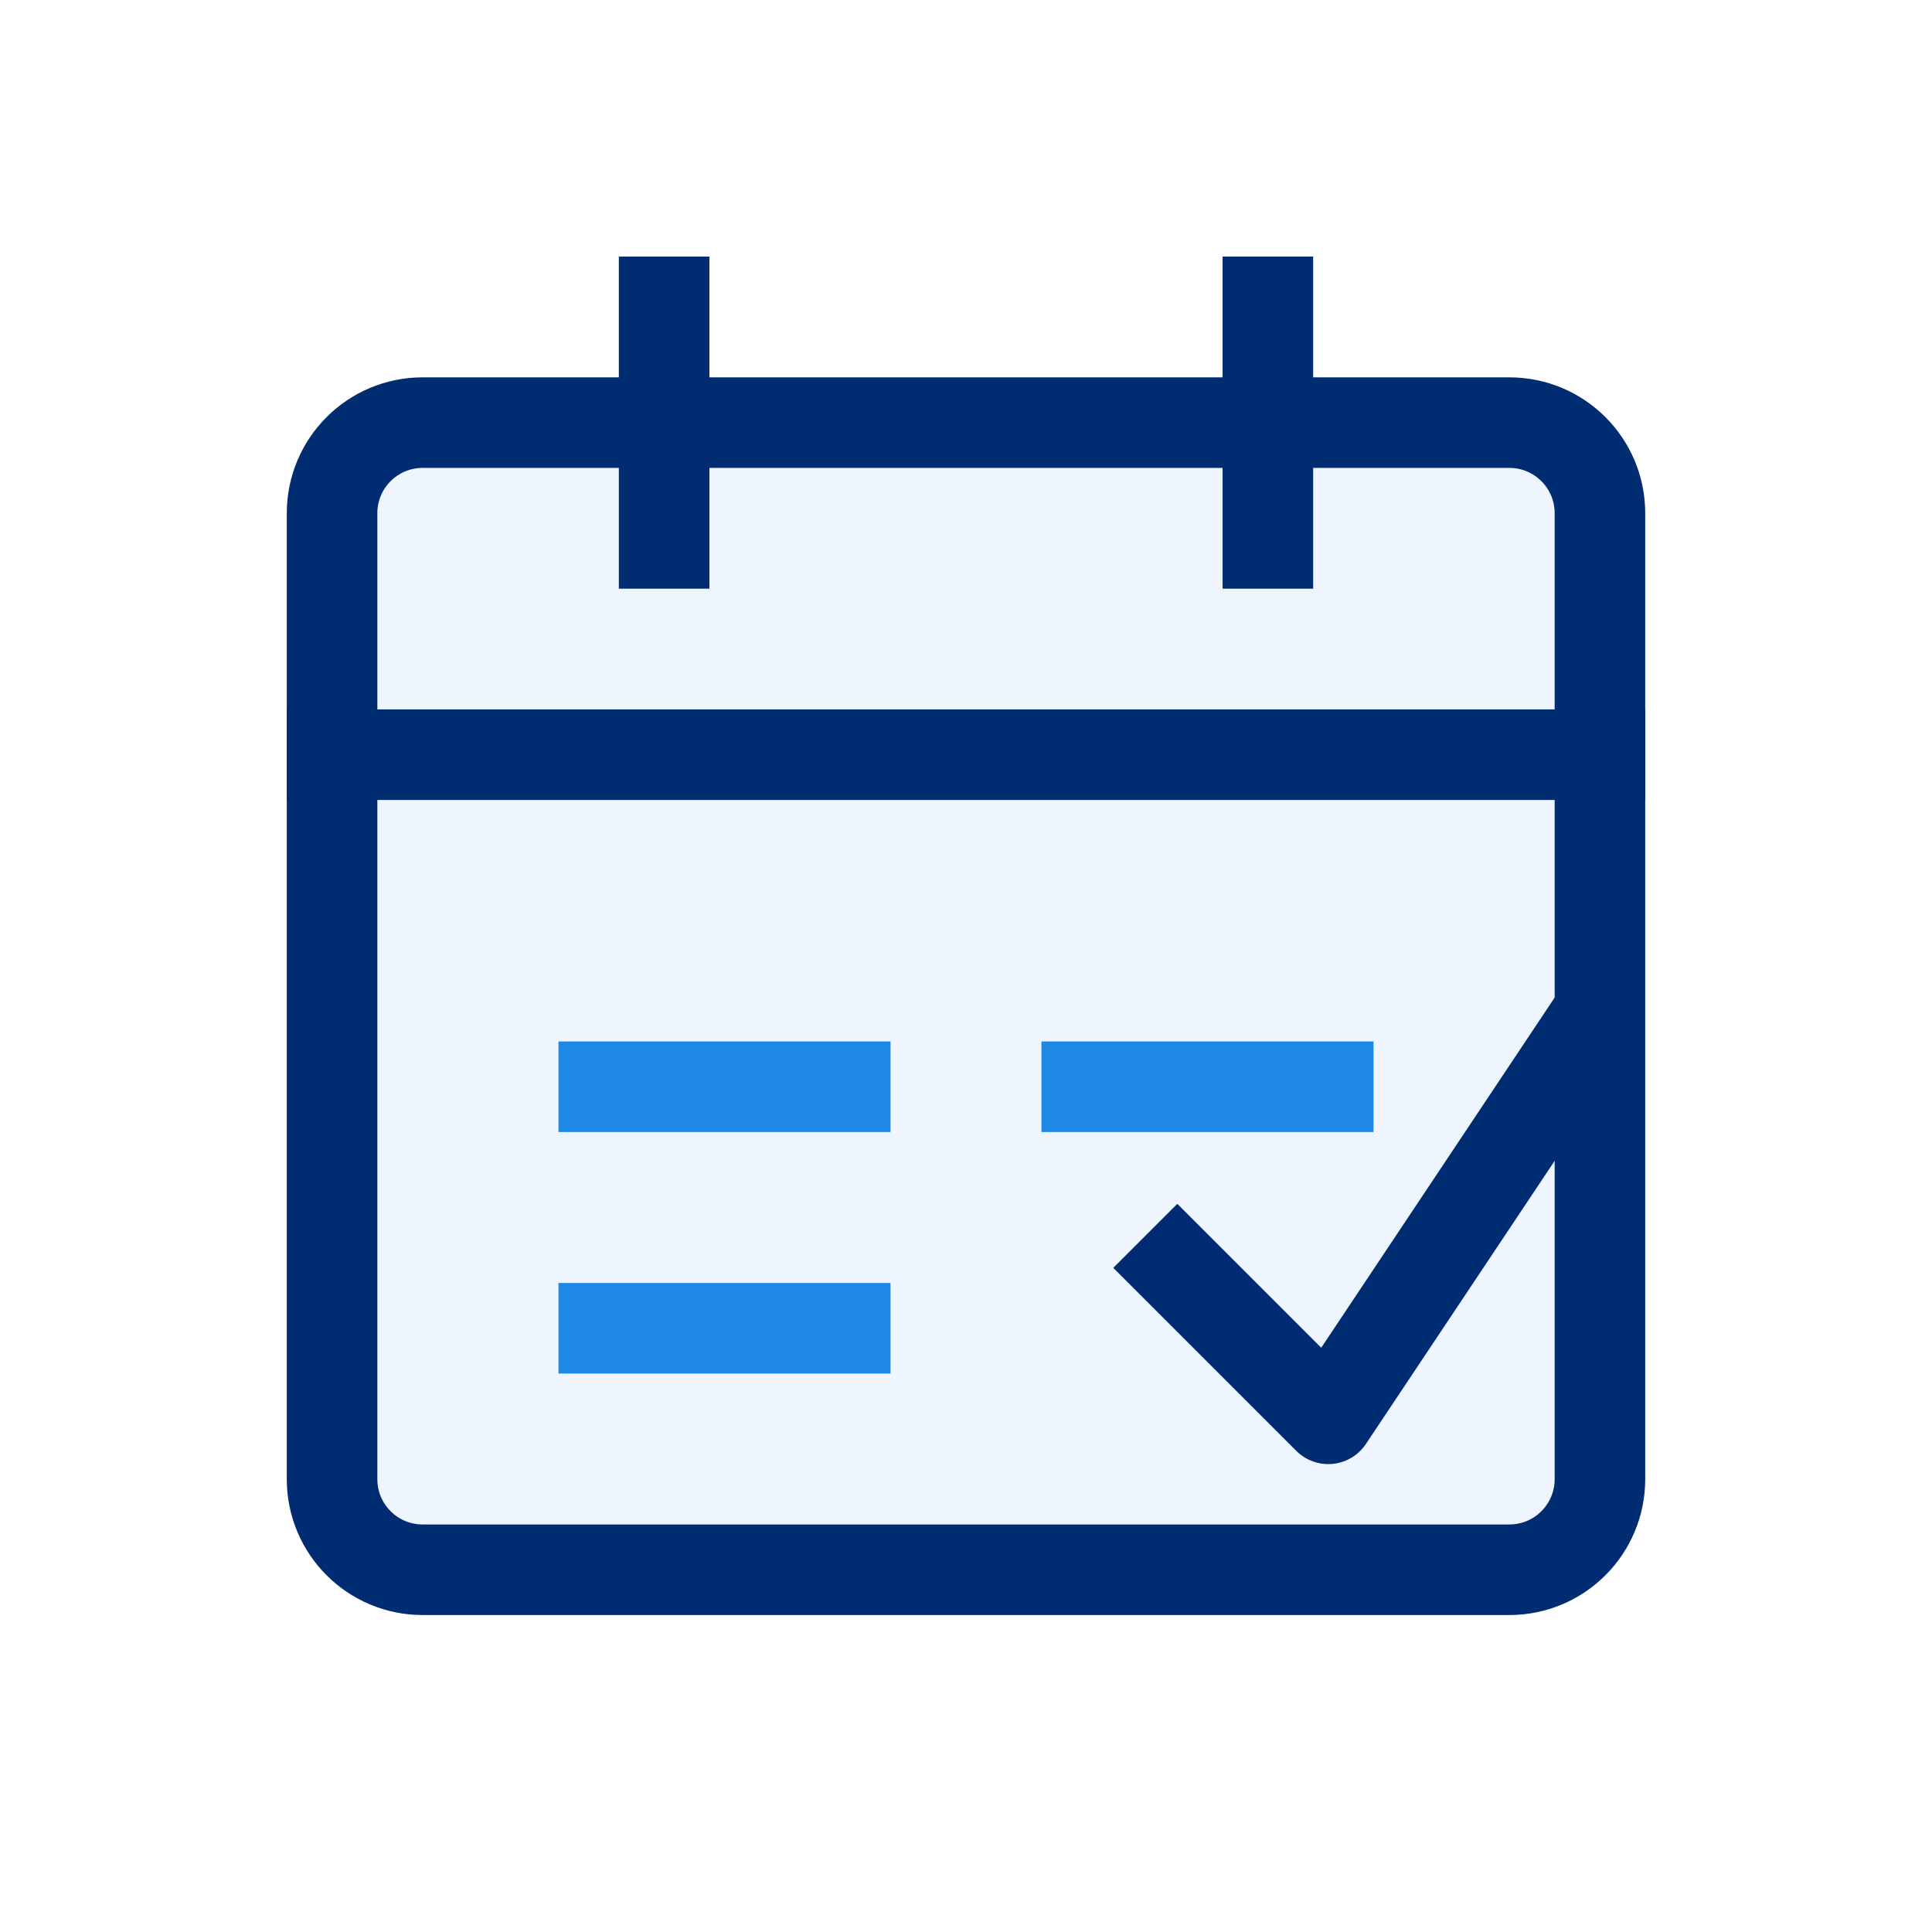
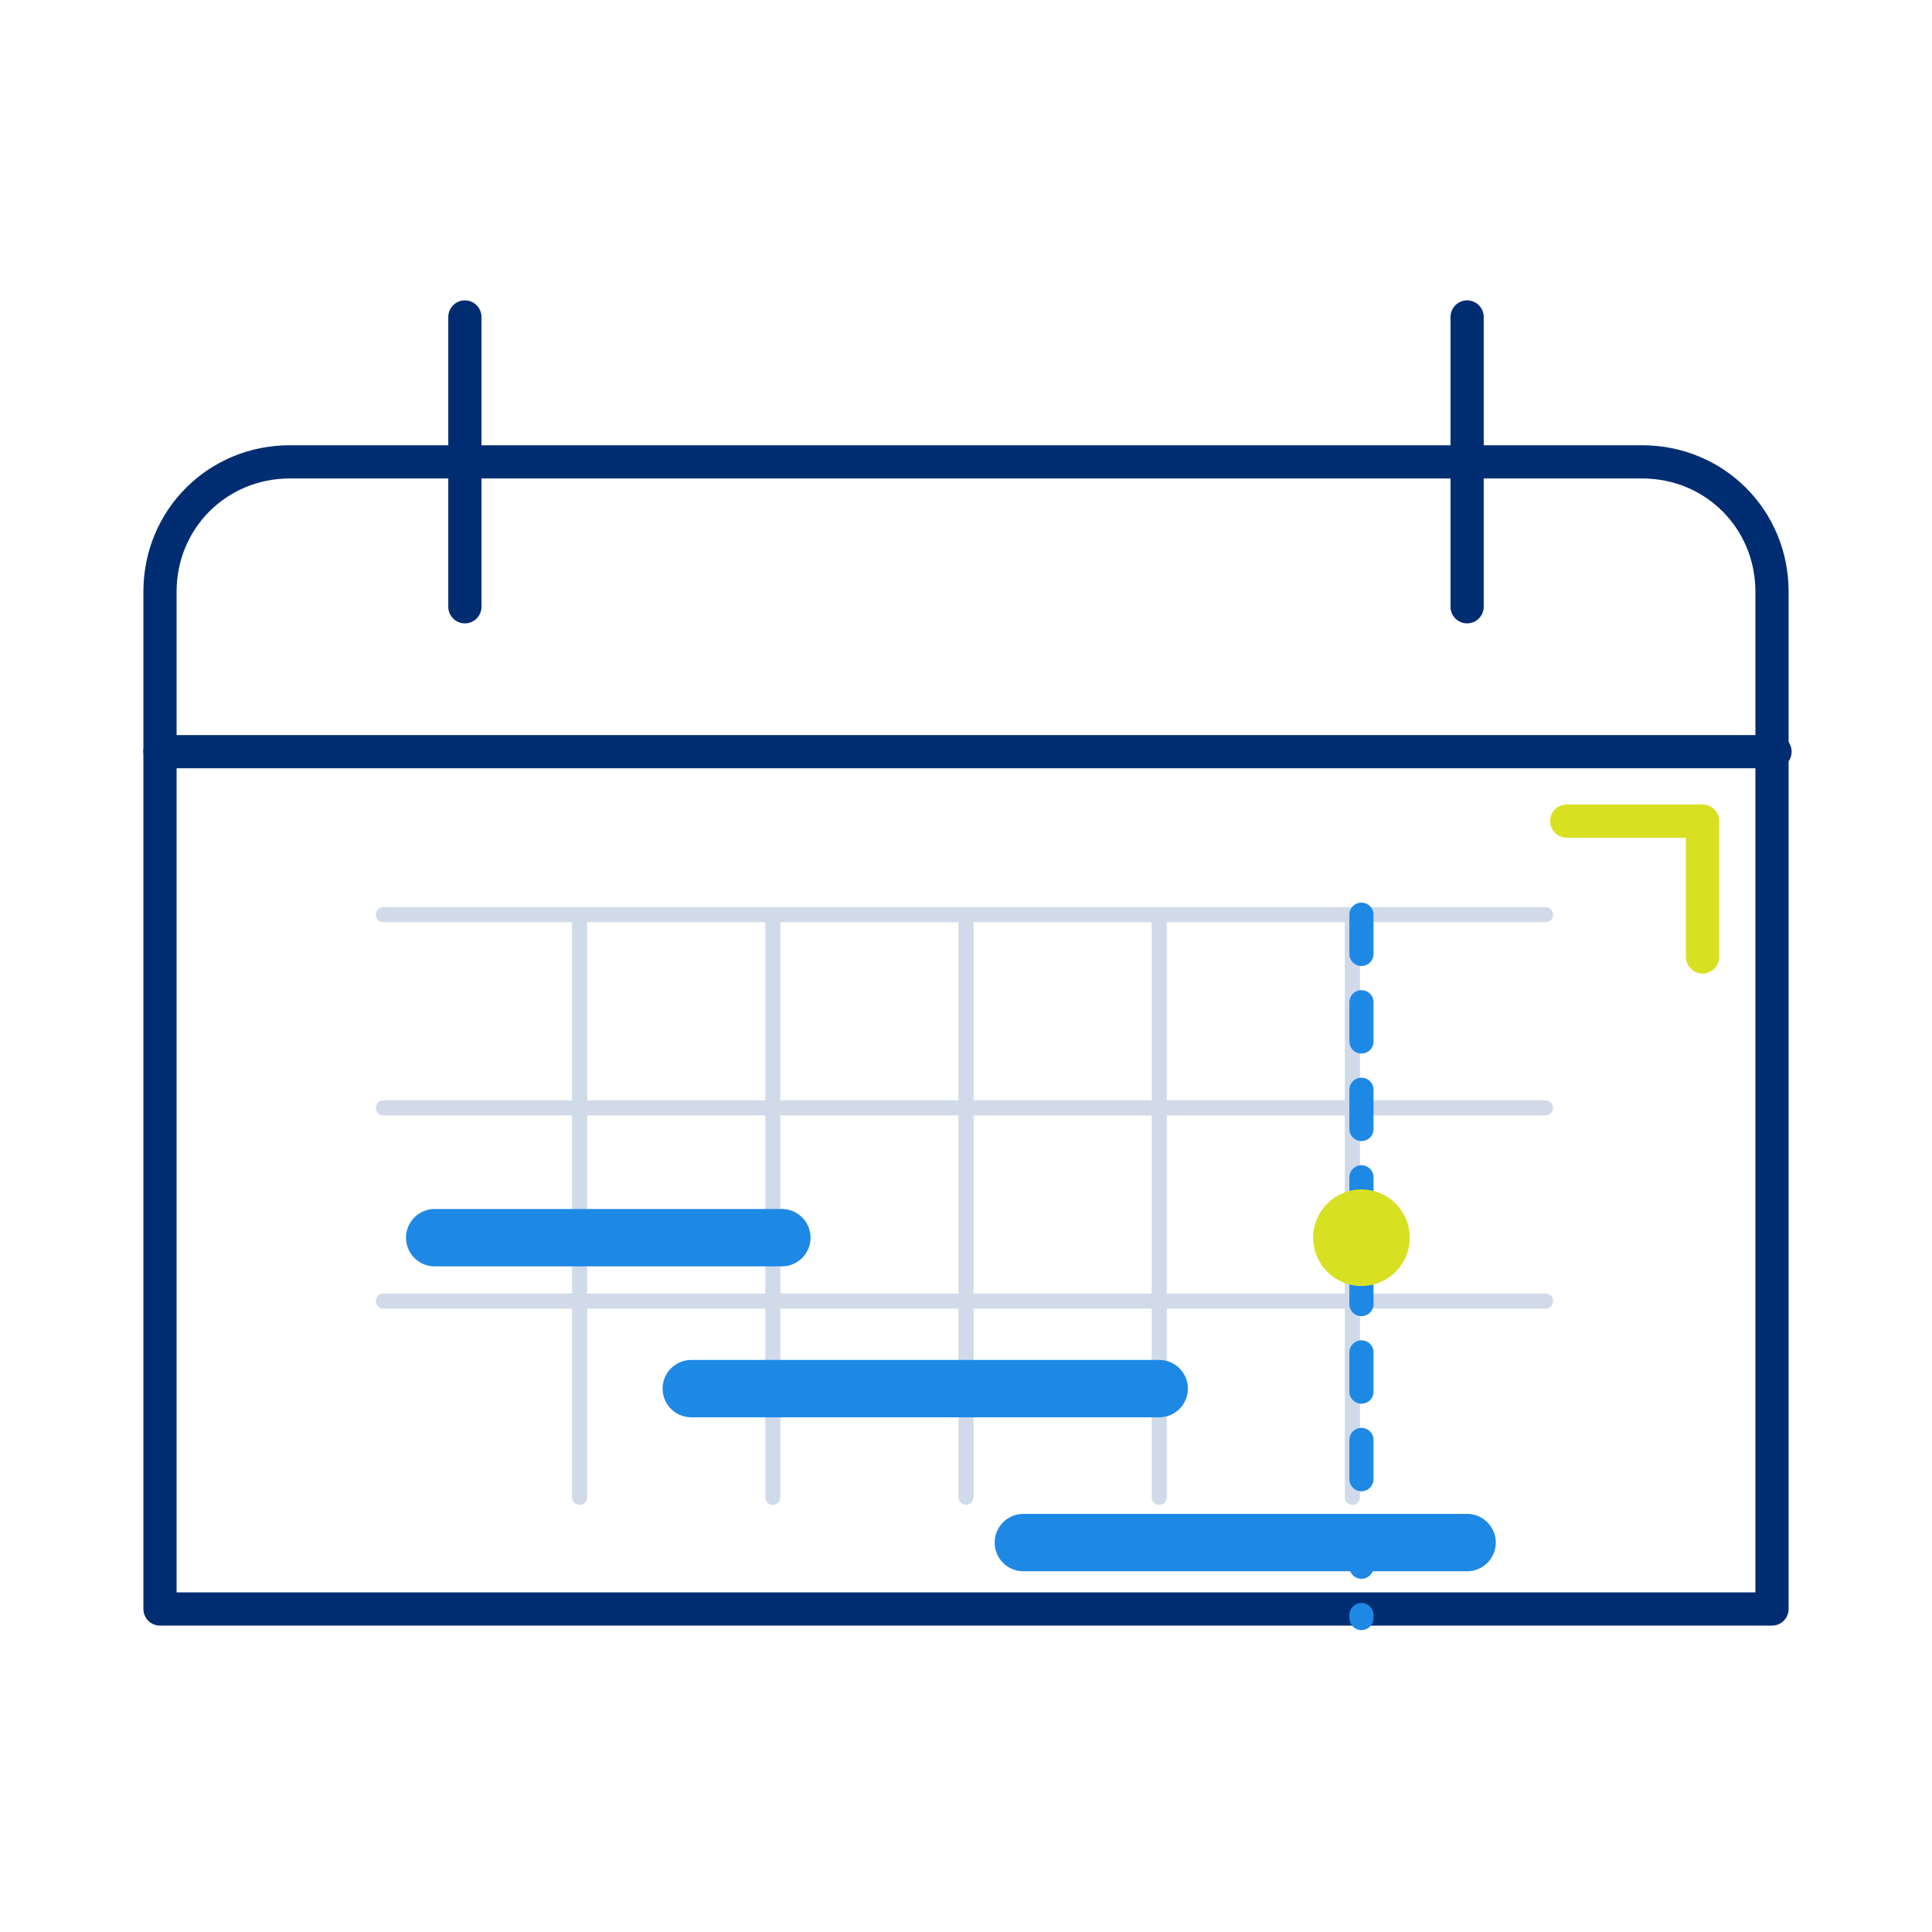
- <svg xmlns="http://www.w3.org/2000/svg" viewBox="0 0 64 64" role="img" aria-labelledby="title">
-   <rect x="11" y="14" width="42" height="38" rx="3" fill="#eef5ff" stroke="#002d72" stroke-width="3" />
-   <path d="M11 25h42M22 10v8M42 10v8" stroke="#002d72" stroke-width="3" stroke-linecap="square" />
-   <path d="M20 36h8M36 36h8M20 44h8" stroke="#1e88e5" stroke-width="3" stroke-linecap="square" />
-   <path d="M39 42l5 5 8-12" fill="none" stroke="#002d72" stroke-width="3" stroke-linecap="square" stroke-linejoin="round" />
+ <svg xmlns="http://www.w3.org/2000/svg" id="Capa_1" version="1.1" viewBox="0 0 64 64">
+   <defs>
+     <style>
+       .st0 {
+         isolation: isolate;
+         opacity: .4;
+         stroke: #8aa3c7;
+         stroke-width: .5px;
+       }
+ 
+       .st0, .st1, .st2, .st3, .st4 {
+         fill: none;
+         stroke-linecap: round;
+         stroke-linejoin: round;
+       }
+ 
+       .st1 {
+         stroke: #002d72;
+       }
+ 
+       .st1, .st4 {
+         stroke-width: 1.1px;
+       }
+ 
+       .st2 {
+         stroke-dasharray: 1.3 1.6;
+         stroke-width: .8px;
+       }
+ 
+       .st2, .st3 {
+         stroke: #1e88e5;
+       }
+ 
+       .st3 {
+         stroke-width: 1.9px;
+       }
+ 
+       .st5 {
+         fill: #d8e022;
+       }
+ 
+       .st4 {
+         stroke: #d8e022;
+       }
+     </style>
+   </defs>
+   <path class="st1" d="M9.5,15.3h44.9c2.4,0,4.3,1.9,4.3,4.3v33.7H5.3V19.6c0-2.4,1.9-4.3,4.3-4.3Z" />
+   <path class="st1" d="M5.3,24.9h53.5" />
+   <path class="st1" d="M15.4,10.5v9.6M48.6,10.5v9.6" />
+   <path class="st0" d="M12.7,30.3h38.5M12.7,36.7h38.5M12.7,43.1h38.5M19.2,30.3v19.3M25.6,30.3v19.3M32,30.3v19.3M38.4,30.3v19.3M44.8,30.3v19.3" />
+   <path class="st3" d="M14.4,41h11.5M22.9,46h15.5M33.9,51.1h14.7" />
+   <path class="st2" d="M45.1,30.3v23.3" />
+   <circle class="st5" cx="45.1" cy="41" r="1.6" />
+   <path class="st4" d="M51.9,27.2h4.5s0,4.5,0,4.5" />
</svg>
